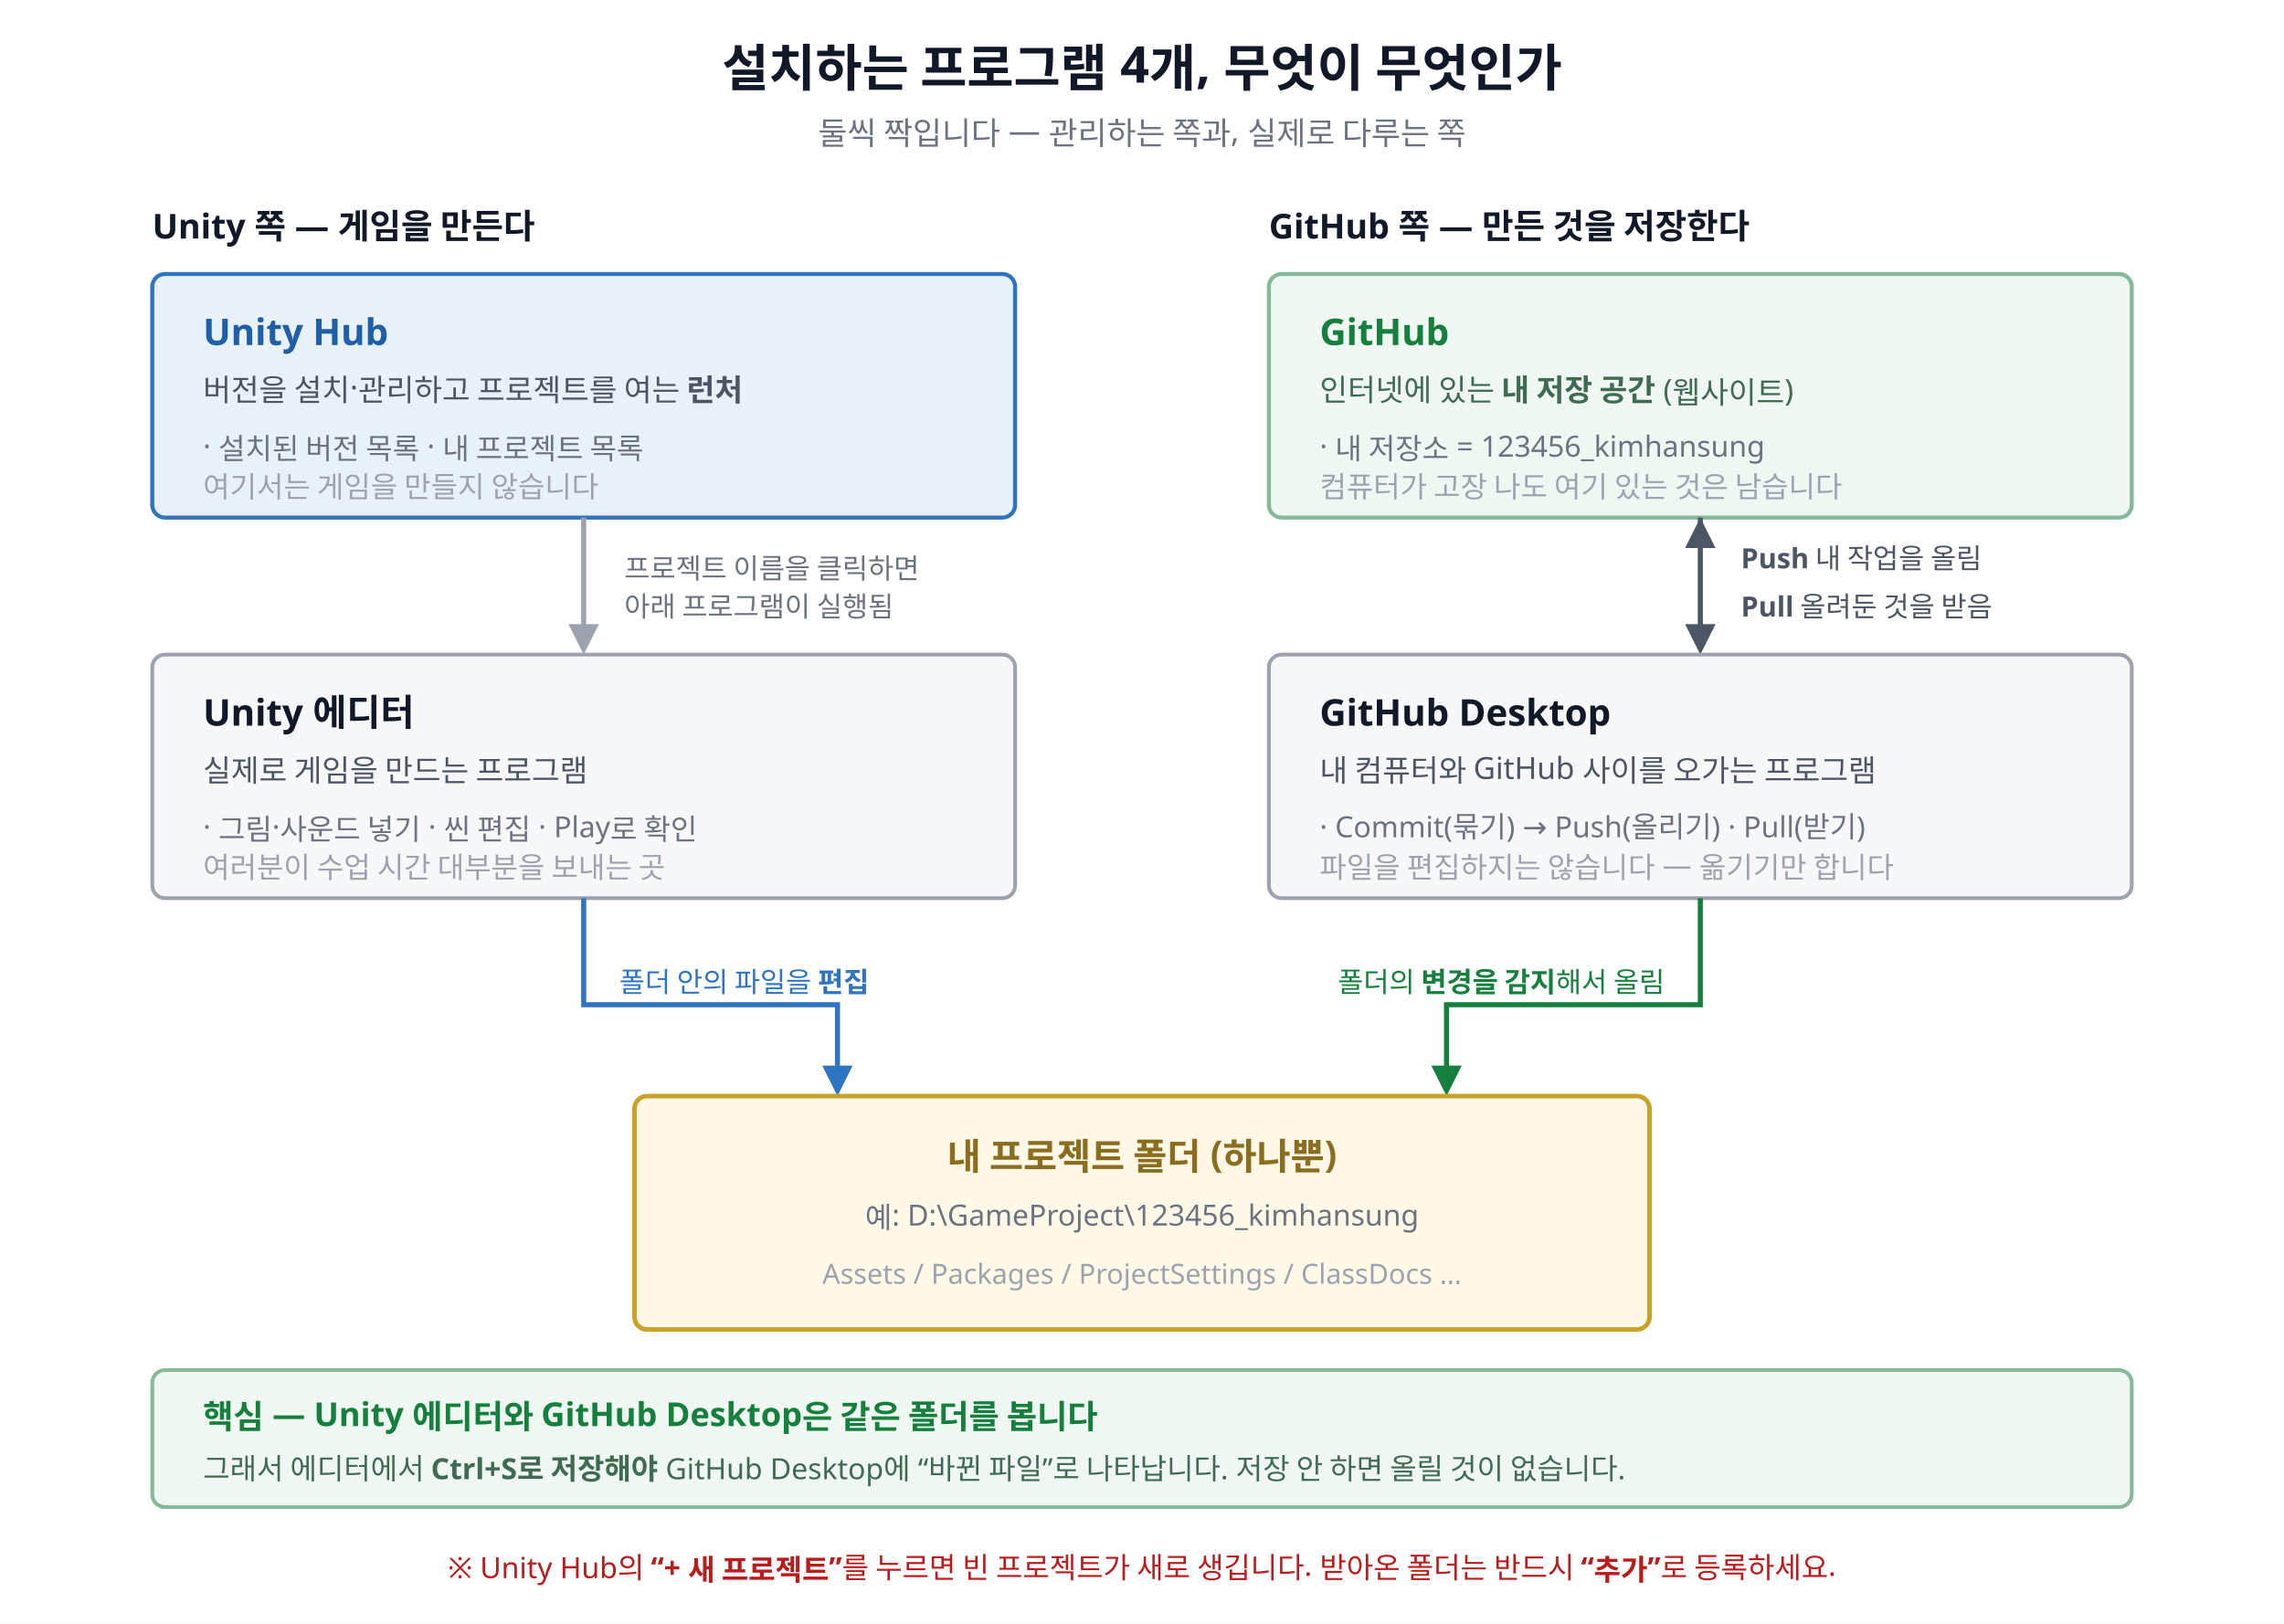
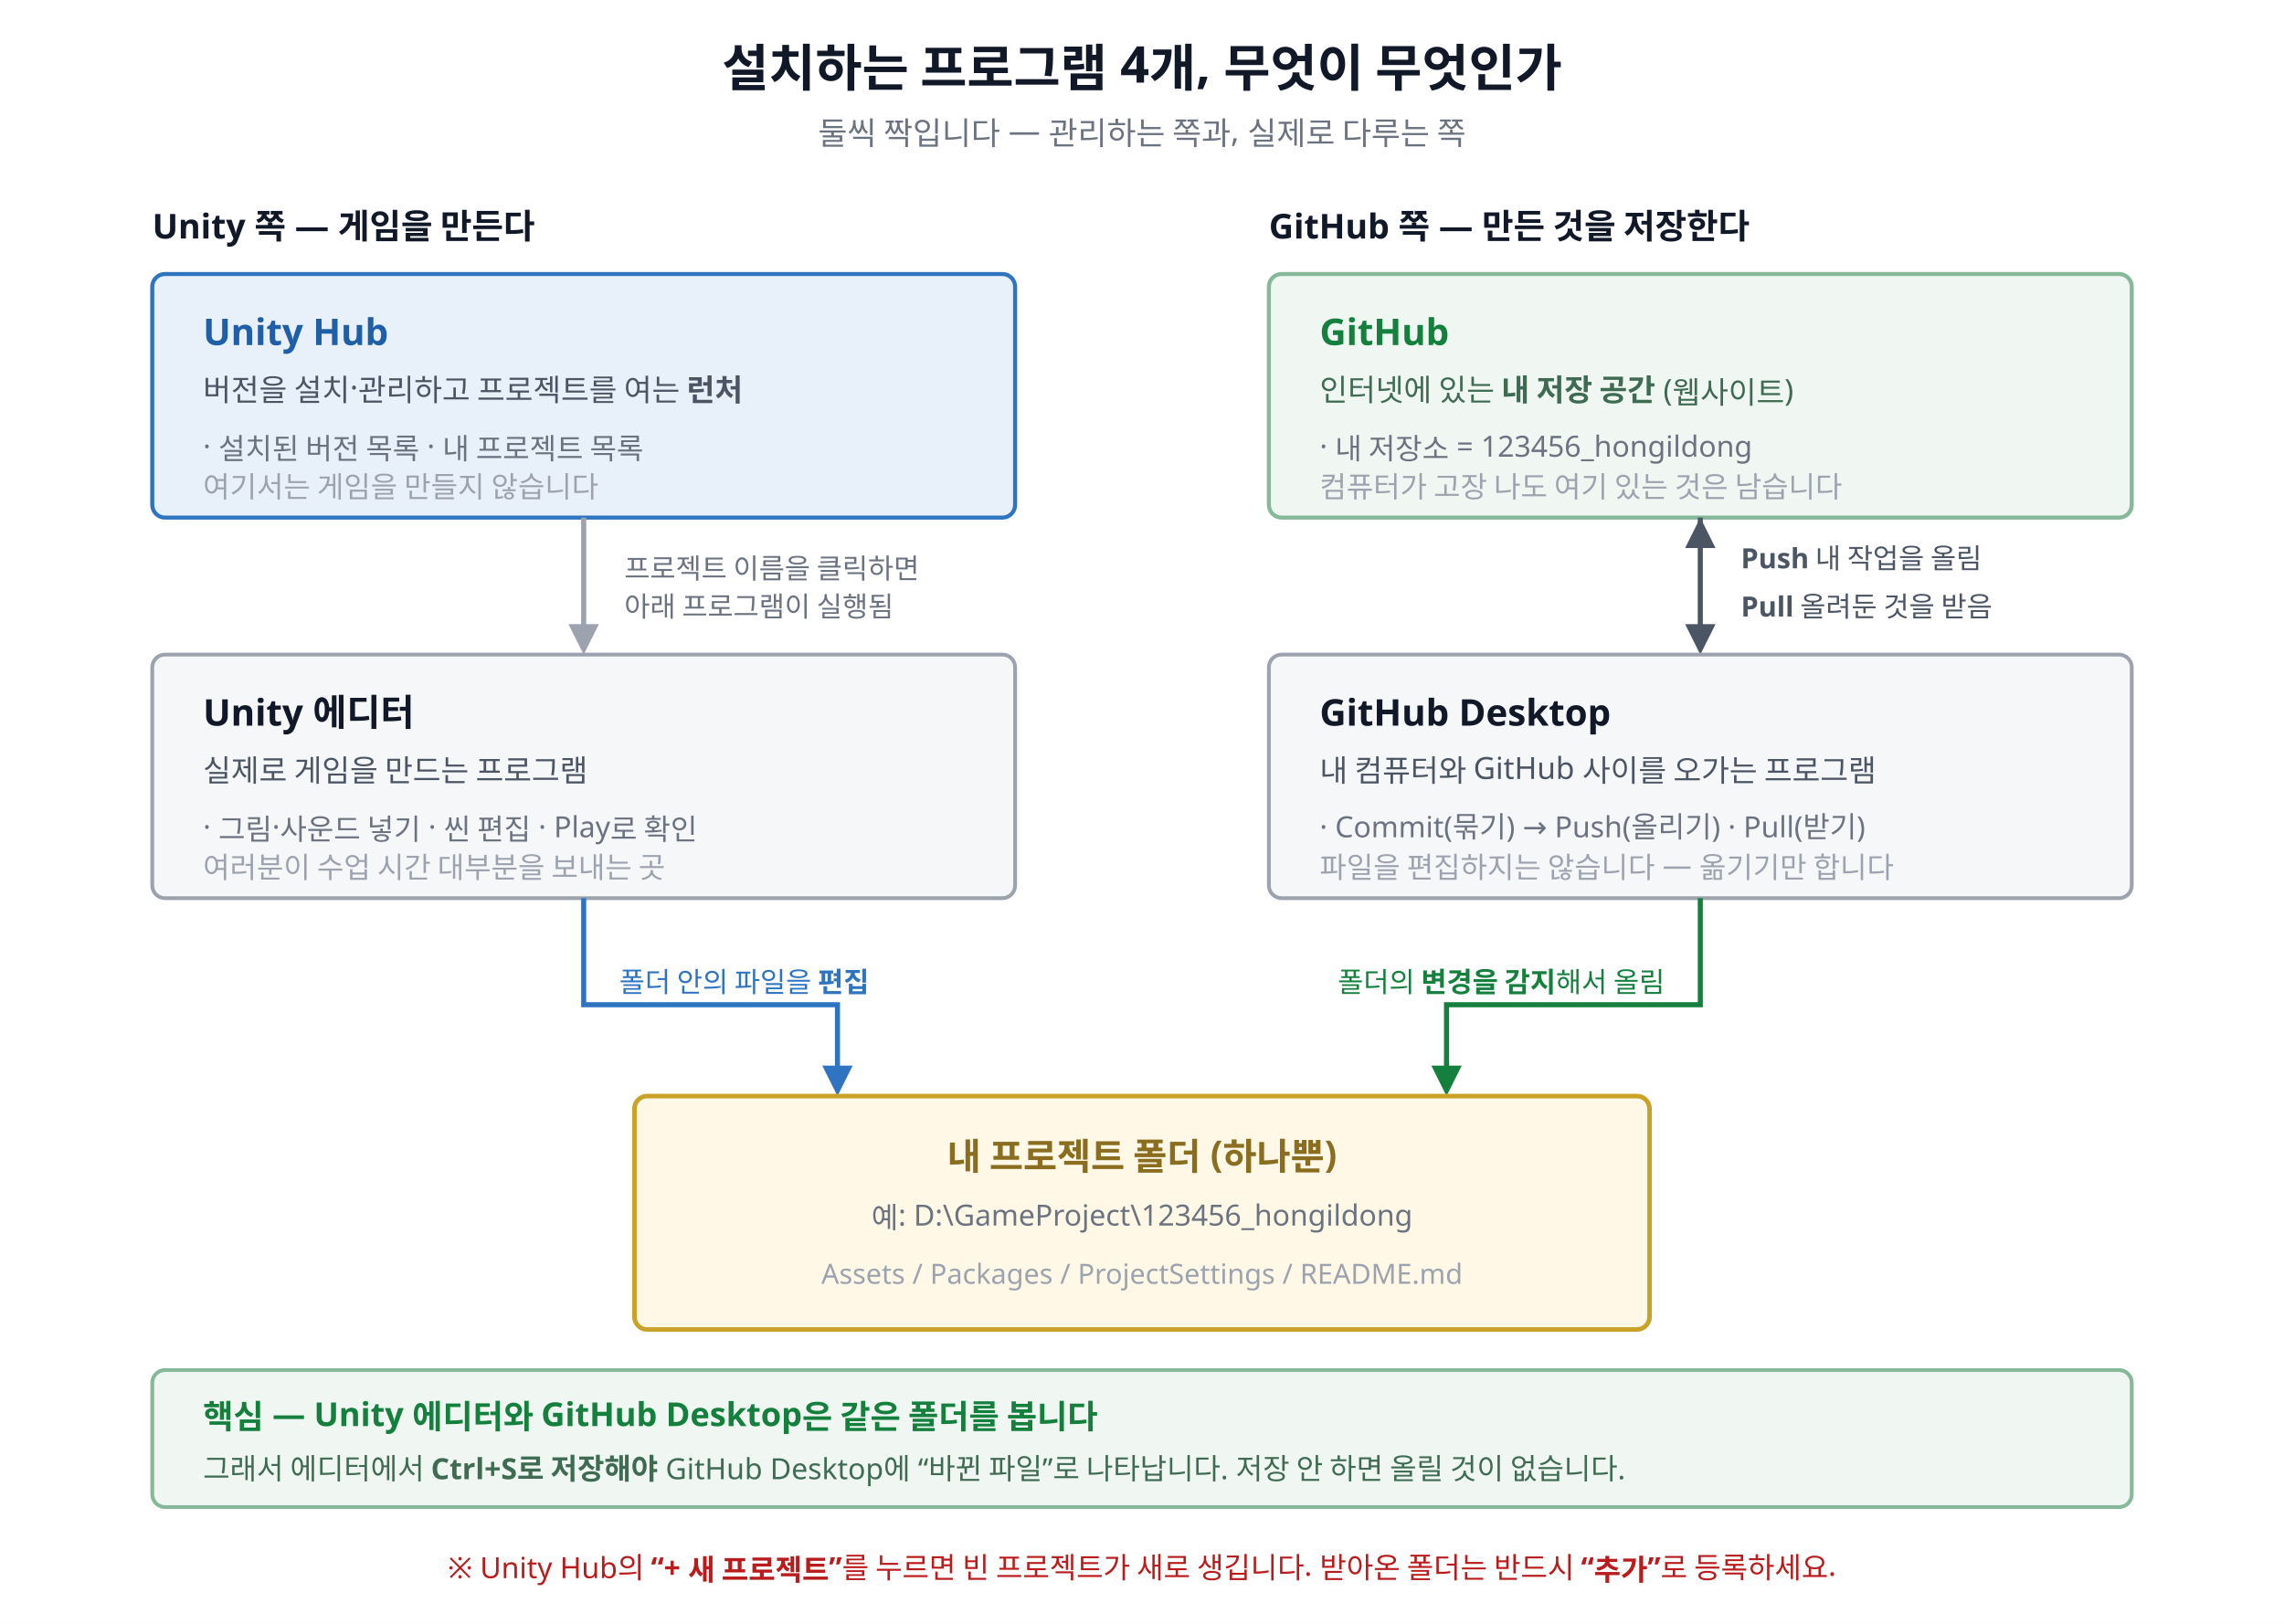
<svg xmlns="http://www.w3.org/2000/svg" viewBox="0 0 900 640" width="900" height="640" font-family="'Malgun Gothic','Apple SD Gothic Neo','Noto Sans KR',sans-serif">
  <rect width="900" height="640" fill="#ffffff" />
  <text x="450" y="34" text-anchor="middle" font-size="20" font-weight="bold" fill="#111827">설치하는 프로그램 4개, 무엇이 무엇인가</text>
  <text x="450" y="57" text-anchor="middle" font-size="12.5" fill="#6b7280">둘씩 짝입니다 — 관리하는 쪽과, 실제로 다루는 쪽</text>
  <text x="60" y="94" font-size="13.5" font-weight="bold" fill="#111827">Unity 쪽 — 게임을 만든다</text>
  <rect x="60" y="108" width="340" height="96" rx="5" fill="#e8f0fa" stroke="#2f74c0" stroke-width="1.6" />
  <text x="80" y="136" font-size="14.5" font-weight="bold" fill="#1f5fa8">Unity Hub</text>
  <text x="80" y="158" font-size="12" fill="#4b5563">버전을 설치·관리하고 프로젝트를 여는 <tspan font-weight="bold">런처</tspan>
  </text>
  <text x="80" y="180" font-size="11.5" fill="#6b7280">· 설치된 버전 목록   · 내 프로젝트 목록</text>
  <text x="80" y="196" font-size="11.5" fill="#9ca3af">여기서는 게임을 만들지 않습니다</text>
  <line x1="230" y1="204" x2="230" y2="250" stroke="#9ca3af" stroke-width="2" />
  <polygon points="230,258 224,246 236,246" fill="#9ca3af" />
  <text x="246" y="228" font-size="11" fill="#6b7280">프로젝트 이름을 클릭하면</text>
  <text x="246" y="243" font-size="11" fill="#6b7280">아래 프로그램이 실행됨</text>
  <rect x="60" y="258" width="340" height="96" rx="5" fill="#f6f7f9" stroke="#9ca3af" stroke-width="1.5" />
  <text x="80" y="286" font-size="14.5" font-weight="bold" fill="#111827">Unity 에디터</text>
  <text x="80" y="308" font-size="12" fill="#4b5563">실제로 게임을 만드는 프로그램</text>
  <text x="80" y="330" font-size="11.5" fill="#6b7280">· 그림·사운드 넣기   · 씬 편집   · Play로 확인</text>
  <text x="80" y="346" font-size="11.5" fill="#9ca3af">여러분이 수업 시간 대부분을 보내는 곳</text>
  <text x="500" y="94" font-size="13.5" font-weight="bold" fill="#111827">GitHub 쪽 — 만든 것을 저장한다</text>
  <rect x="500" y="108" width="340" height="96" rx="5" fill="#f0f7f2" stroke="#86b89a" stroke-width="1.6" />
  <text x="520" y="136" font-size="14.5" font-weight="bold" fill="#15803d">GitHub</text>
  <text x="520" y="158" font-size="12" fill="#3f6b52">인터넷에 있는 <tspan font-weight="bold">내 저장 공간</tspan> (웹사이트)</text>
-   <text x="520" y="180" font-size="11.5" fill="#6b7280">· 내 저장소 = 123456_kimhansung</text>
+   <text x="520" y="180" font-size="11.5" fill="#6b7280">· 내 저장소 = 123456_hongildong</text>
  <text x="520" y="196" font-size="11.5" fill="#9ca3af">컴퓨터가 고장 나도 여기 있는 것은 남습니다</text>
  <line x1="670" y1="204" x2="670" y2="250" stroke="#4b5563" stroke-width="2" />
  <polygon points="670,258 664,246 676,246" fill="#4b5563" />
  <polygon points="670,204 664,216 676,216" fill="#4b5563" />
  <text x="686" y="224" font-size="11" fill="#4b5563">
    <tspan font-weight="bold">Push</tspan> 내 작업을 올림</text>
  <text x="686" y="243" font-size="11" fill="#4b5563">
    <tspan font-weight="bold">Pull</tspan> 올려둔 것을 받음</text>
  <rect x="500" y="258" width="340" height="96" rx="5" fill="#f6f7f9" stroke="#9ca3af" stroke-width="1.5" />
  <text x="520" y="286" font-size="14.5" font-weight="bold" fill="#111827">GitHub Desktop</text>
  <text x="520" y="308" font-size="12" fill="#4b5563">내 컴퓨터와 GitHub 사이를 오가는 프로그램</text>
  <text x="520" y="330" font-size="11.5" fill="#6b7280">· Commit(묶기) → Push(올리기)   · Pull(받기)</text>
  <text x="520" y="346" font-size="11.5" fill="#9ca3af">파일을 편집하지는 않습니다 — 옮기기만 합니다</text>
  <path d="M230 354 L230 396 L330 396 L330 424" fill="none" stroke="#2f74c0" stroke-width="2" />
  <polygon points="330,432 324,420 336,420" fill="#2f74c0" />
  <text x="244" y="391" font-size="11" fill="#2f74c0">폴더 안의 파일을 <tspan font-weight="bold">편집</tspan>
  </text>
  <path d="M670 354 L670 396 L570 396 L570 424" fill="none" stroke="#15803d" stroke-width="2" />
  <polygon points="570,432 564,420 576,420" fill="#15803d" />
  <text x="656" y="391" text-anchor="end" font-size="11" fill="#15803d">폴더의 <tspan font-weight="bold">변경을 감지</tspan>해서 올림</text>
  <rect x="250" y="432" width="400" height="92" rx="5" fill="#fff8e6" stroke="#c9a227" stroke-width="1.8" />
  <text x="450" y="461" text-anchor="middle" font-size="14.5" font-weight="bold" fill="#8a6d1f">내 프로젝트 폴더 (하나뿐)</text>
-   <text x="450" y="484" text-anchor="middle" font-size="11.5" fill="#6b7280">예: D:\GameProject\123456_kimhansung</text>
-   <text x="450" y="506" text-anchor="middle" font-size="11" fill="#9ca3af">Assets / Packages / ProjectSettings / ClassDocs …</text>
+   <text x="450" y="484" text-anchor="middle" font-size="11.5" fill="#6b7280">예: D:\GameProject\123456_hongildong</text>
+   <text x="450" y="506" text-anchor="middle" font-size="11" fill="#9ca3af">Assets / Packages / ProjectSettings / README.md</text>
  <rect x="60" y="540" width="780" height="54" rx="5" fill="#f0f7f2" stroke="#86b89a" stroke-width="1.5" />
  <text x="80" y="563" font-size="13" font-weight="bold" fill="#15803d">핵심 — Unity 에디터와 GitHub Desktop은 같은 폴더를 봅니다</text>
  <text x="80" y="583" font-size="11.5" fill="#3f6b52">그래서 에디터에서 <tspan font-weight="bold">Ctrl+S로 저장해야</tspan> GitHub Desktop에 “바뀐 파일”로 나타납니다. 저장 안 하면 올릴 것이 없습니다.</text>
  <text x="450" y="622" text-anchor="middle" font-size="11.5" fill="#b91c1c">※ Unity Hub의 <tspan font-weight="bold">“+ 새 프로젝트”</tspan>를 누르면 빈 프로젝트가 새로 생깁니다. 받아온 폴더는 반드시 <tspan font-weight="bold">“추가”</tspan>로 등록하세요.</text>
</svg>
